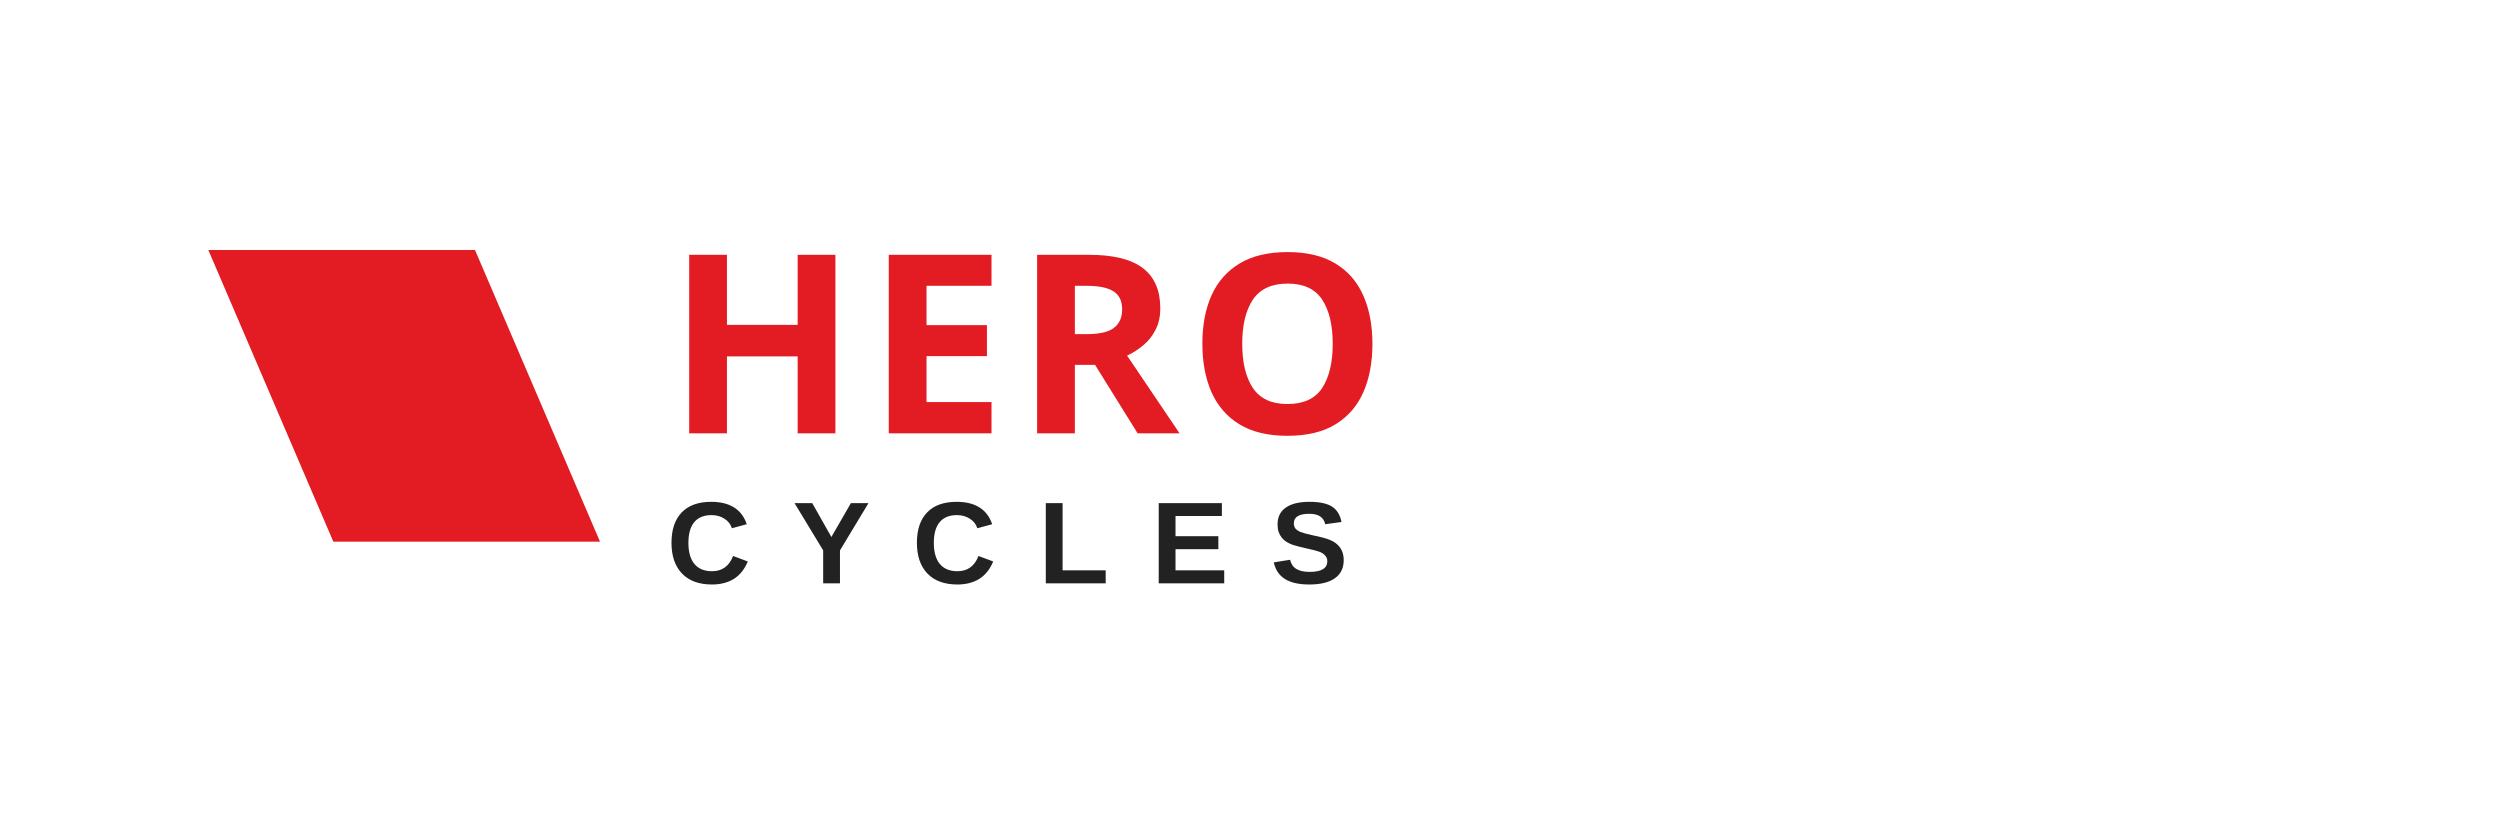
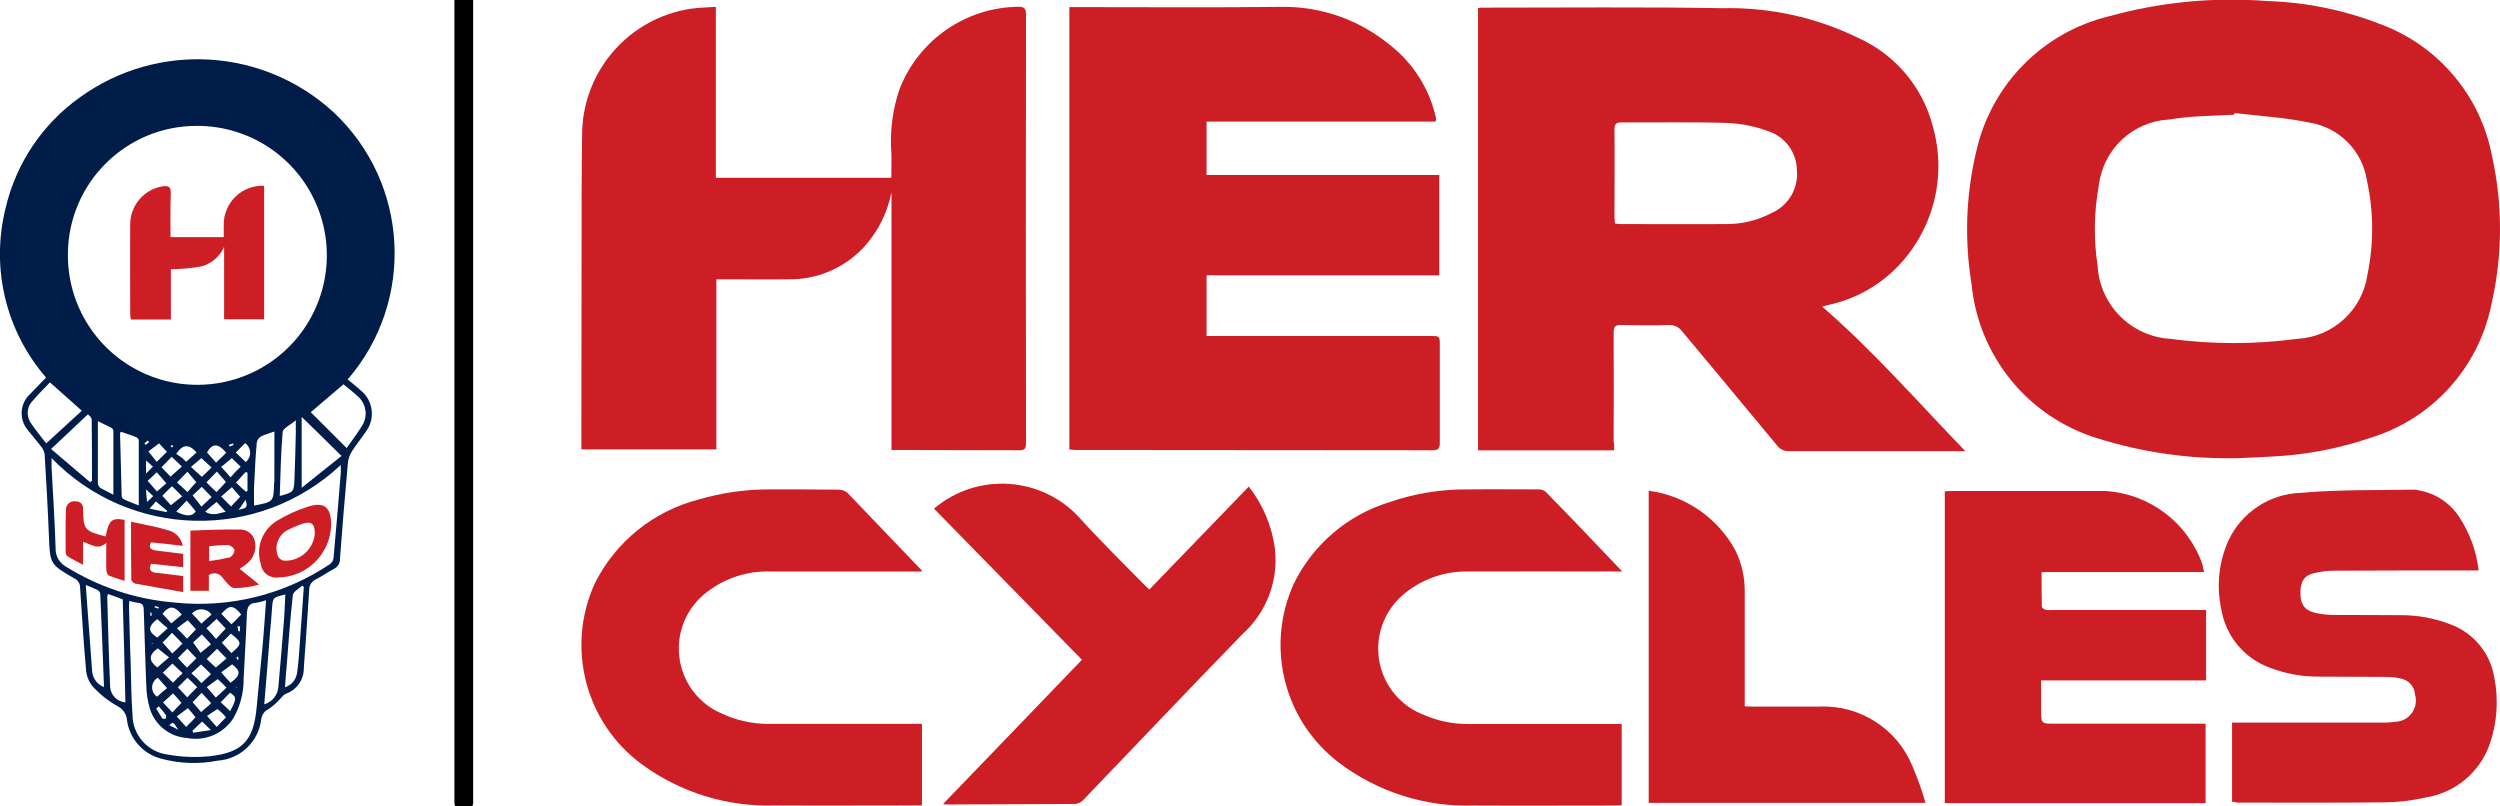
- <svg xmlns="http://www.w3.org/2000/svg" viewBox="0 0 300 100" width="100%" height="100%">
-   <rect width="300" height="100" fill="none" />
-   <path d="M25 30 L45 30 L60 65 L40 65 Z M42 30 L57 30 L72 65 L57 65 Z" fill="#E31B23" />
-   <text x="80" y="52" font-family="'Arial Black', sans-serif" font-weight="900" font-size="30" fill="#E31B23" letter-spacing="1">HERO</text>
-   <text x="80" y="70" font-family="Arial, sans-serif" font-weight="700" font-size="14" fill="#222222" letter-spacing="5">CYCLES</text>
+ <svg xmlns="http://www.w3.org/2000/svg" viewBox="0 0 100 32.227">
+   <defs>
+     <style>.a{fill:#ce1e25;}.b{fill:#001c49;}.c{fill:none;stroke:#000;stroke-linecap:round;stroke-miterlimit:10;stroke-width:0.75px;}</style>
+   </defs>
+   <path class="a" d="M77.792,19.651c.107,0,.2-.011.3-.011h6.12A4.4,4.4,0,0,1,88.1,22.582c.021.086.032.182.064.3h-6.5c0,.481,0,.931.01,1.38,0,.043.086.118.14.128a.978.978,0,0,0,.256.011h6.174v2.814H81.644v1.177c0,.556,0,.556.556.556h6.024v3.178H77.792Z" />
+   <path class="a" d="M89.283,32.072V28.905h6.056a3.072,3.072,0,0,0,.449-.032.853.853,0,0,0,.814-1.091.694.694,0,0,0-.535-.631,2.39,2.39,0,0,0-.621-.075c-.909-.011-1.819,0-2.728-.011a5.331,5.331,0,0,1-1.915-.353,3,3,0,0,1-1.948-2.332,4.416,4.416,0,0,1,.278-2.75,3.315,3.315,0,0,1,2.9-1.915c1.519-.139,3.049-.1,4.569-.129a.378.378,0,0,1,.107.022,2.409,2.409,0,0,1,1.637,1.038,4.9,4.9,0,0,1,.8,2.172H98.8c-1.808,0-3.627,0-5.435.01a3.468,3.468,0,0,0-.813.1c-.375.085-.525.321-.535.738-.011.449.128.706.5.824a3.359,3.359,0,0,0,.728.107c.931.01,1.862,0,2.792.01A5.4,5.4,0,0,1,98,24.968a2.735,2.735,0,0,1,1.776,2.151,5.111,5.111,0,0,1-.182,2.632,3.246,3.246,0,0,1-2.578,2.15,7.656,7.656,0,0,1-1.626.193c-1.958.021-3.927.01-5.885.01A.967.967,0,0,0,89.283,32.072Z" />
+   <path class="a" d="M64.889,22.86h-.374c-1.926,0-3.852-.01-5.778,0a3.891,3.891,0,0,0-2.664.974,2.834,2.834,0,0,0,.909,4.772,4.274,4.274,0,0,0,1.712.353h6.174v3.252c-.086,0-.182.011-.289.011-1.883,0-3.756.011-5.639,0A8.469,8.469,0,0,1,53.548,30.5a5.915,5.915,0,0,1-1.787-7.169,6.3,6.3,0,0,1,3.809-3.242,9.319,9.319,0,0,1,3.156-.513c.942-.011,1.883,0,2.814,0a.477.477,0,0,1,.278.085C62.846,20.71,63.841,21.758,64.889,22.86Z" />
+   <path class="a" d="M36.889,22.86H30.8a3.932,3.932,0,0,0-2.493.8,2.829,2.829,0,0,0,.578,4.889,4.39,4.39,0,0,0,1.841.407h6.152v3.263h-.311c-1.872,0-3.734.011-5.606,0a8.534,8.534,0,0,1-5.275-1.637A5.926,5.926,0,0,1,23.8,23.32a6.426,6.426,0,0,1,4.141-3.338,9.955,9.955,0,0,1,2.91-.406c.9,0,1.8,0,2.707.01a.54.54,0,0,1,.342.129l2.889,3.017C36.825,22.753,36.836,22.785,36.889,22.86Z" />
+   <path class="a" d="M37.724,32.158c1.861-1.937,3.7-3.83,5.553-5.767L37.36,20.346a4.206,4.206,0,0,1,5.831.375c.835.93,1.733,1.8,2.611,2.7.042.043.1.085.171.16,1.327-1.369,2.643-2.739,3.98-4.119A5.14,5.14,0,0,1,51,21.972a3.992,3.992,0,0,1-1.3,3.392c-2.14,2.2-4.248,4.429-6.377,6.644a.5.5,0,0,1-.31.15c-1.723.011-3.456.011-5.179.021A.422.422,0,0,1,37.724,32.158Z" />
+   <path class="a" d="M65.948,19.629a4.634,4.634,0,0,1,3.467,2.386,3.645,3.645,0,0,1,.374,1.648v4.59c.129.01.225.01.321.01h2.675a3.842,3.842,0,0,1,3.723,2.408,12.642,12.642,0,0,1,.514,1.444H65.948Z" />
+   <path class="a" d="M64.557,18.014H59.122V.317a2.636,2.636,0,0,1,.289-.011c3.167,0,6.334-.032,9.5.022a11.741,11.741,0,0,1,5.414,1.187,5.332,5.332,0,0,1,2.985,3.531,5.779,5.779,0,0,1-1.477,5.692A5.428,5.428,0,0,1,73.2,12.183c-.085.021-.182.042-.31.085,2.054,1.776,3.809,3.8,5.724,5.778H71.565a.563.563,0,0,1-.481-.225c-1.263-1.53-2.536-3.049-3.8-4.569A.624.624,0,0,0,66.729,13c-.62.021-1.251.01-1.883,0-.246-.011-.3.075-.3.31.01,1.455,0,2.9,0,4.355A.942.942,0,0,1,64.557,18.014ZM64.6,8.941a1.5,1.5,0,0,0,.182.021c1.434,0,2.867.011,4.3,0a3.823,3.823,0,0,0,1.776-.439A1.7,1.7,0,0,0,71.876,6.8a1.665,1.665,0,0,0-1.145-1.552,5.353,5.353,0,0,0-1.68-.331c-1.391-.043-2.792-.011-4.183-.022-.236,0-.289.075-.289.289.011,1.166,0,2.333,0,3.5A2.442,2.442,0,0,0,64.6,8.941Z" />
+   <path class="a" d="M89.572,18.324a17.371,17.371,0,0,1-5.7-.8,7.165,7.165,0,0,1-5.007-6.141,13.5,13.5,0,0,1,.193-5.36,7.167,7.167,0,0,1,5.3-5.371,18.335,18.335,0,0,1,6.334-.61A13.653,13.653,0,0,1,95.253.98a7.022,7.022,0,0,1,4.43,5.275,13.452,13.452,0,0,1-.032,5.949,7.035,7.035,0,0,1-4.858,5.317,14.232,14.232,0,0,1-3.894.739C90.375,18.292,89.85,18.313,89.572,18.324Zm-.192-13.8c0,.021-.011.043-.011.064-.578.032-1.156.043-1.733.086-.289.021-.578.064-.878.107a2.985,2.985,0,0,0-2.8,2.61,9.758,9.758,0,0,0-.053,3.253,3.1,3.1,0,0,0,2.91,2.91,19.133,19.133,0,0,0,5.071,0A3,3,0,0,0,94.7,10.974a9.02,9.02,0,0,0-.021-3.745A2.772,2.772,0,0,0,92.4,4.907C91.412,4.7,90.385,4.64,89.38,4.522Z" />
+   <path class="a" d="M42.774.285h.406c2.718,0,5.425.021,8.142-.011a6.64,6.64,0,0,1,4.184,1.455A5.113,5.113,0,0,1,57.421,4.64a.6.6,0,0,1,.021.139.78.78,0,0,1-.021.085H48.263V7h9.308v4.012H48.263v2.429h8.965c.364,0,.364,0,.364.375v3.894c0,.214-.043.3-.278.3-4.761-.011-9.522,0-14.283-.011a2.421,2.421,0,0,1-.257-.021Z" />
+   <path class="a" d="M35.659,17.992V7.689a4.554,4.554,0,0,1-1.091,2.183,4.032,4.032,0,0,1-3.071,1.3c-.835.011-1.669,0-2.5,0h-.342v6.805h-5.4V16.623c0-2.953.01-5.917.01-8.87,0-.845.011-1.69.022-2.525A5.113,5.113,0,0,1,27.634.349c.321-.043.642-.053,1-.075V7.111h7.019c0-.332.011-.663,0-1A6.44,6.44,0,0,1,35.98,3.57a5.165,5.165,0,0,1,4.75-3.3c.225,0,.311.054.311.3q-.016,8.57,0,17.14c0,.182-.011.3-.257.3-1.637-.011-3.285,0-4.922-.011A.687.687,0,0,1,35.659,17.992Z" />
+   <path class="b" d="M13.907,15.178c.193.161.375.3.535.45a1.192,1.192,0,0,1,.193,1.637c-.171.256-.375.5-.546.77a1.061,1.061,0,0,0-.171.46c-.118,1.295-.225,2.589-.321,3.873a.415.415,0,0,1-.235.385c-.246.129-.471.289-.717.418a.453.453,0,0,0-.278.438c-.065,1.038-.139,2.076-.214,3.114a1.074,1.074,0,0,1-.717,1.027c-.086.032-.15.128-.225.2a2.4,2.4,0,0,1-.46.407.52.52,0,0,0-.3.4,1.878,1.878,0,0,1-1.744,1.669,4.983,4.983,0,0,1-2.247-.075,1.852,1.852,0,0,1-1.38-1.541.69.69,0,0,0-.386-.567,4.01,4.01,0,0,1-1-.8,1.2,1.2,0,0,1-.256-.7c-.1-1.08-.161-2.172-.236-3.252a.387.387,0,0,0-.225-.353C2,22.572,2,22.572,1.956,21.427c-.042-1.092-.107-2.172-.171-3.264a.643.643,0,0,0-.139-.3c-.171-.225-.364-.439-.535-.663a1.04,1.04,0,0,1,.1-1.445c.2-.214.407-.417.632-.653A7.542,7.542,0,0,1,.223,8.331,7.537,7.537,0,0,1,3.2,3.891a8.035,8.035,0,0,1,10.154.61A7.728,7.728,0,0,1,13.907,15.178ZM9.542,20.4c.139-.075.439,0,.278-.407-.117.171-.192.289-.278.407ZM2.716,10.128A5.179,5.179,0,1,0,7.884,5.035,5.151,5.151,0,0,0,2.716,10.128Zm-.653,8.2v.364c.054,1.08.129,2.15.161,3.231a.81.81,0,0,0,.406.738A9.691,9.691,0,0,0,6.974,24.1a9.386,9.386,0,0,0,6.217-1.53.373.373,0,0,0,.149-.235c.107-1.134.193-2.257.289-3.392.011-.107,0-.214,0-.342A8.248,8.248,0,0,1,2.063,18.324Zm8.581,5.681a2.155,2.155,0,0,1-.385.1c-.3.011-.375.172-.385.461-.032.855-.086,1.722-.129,2.578a3.112,3.112,0,0,1-.406,1.573,1.792,1.792,0,0,1-1.851.8,1.676,1.676,0,0,1-1.477-1.123,3.463,3.463,0,0,1-.16-1c-.043-.995-.064-1.99-.1-2.985,0-.171-.033-.289-.236-.3a2.547,2.547,0,0,1-.342-.075,2.542,2.542,0,0,0-.011.278c.022.728.032,1.456.064,2.183.022.7.022,1.4.075,2.1a1.607,1.607,0,0,0,1.412,1.584,6,6,0,0,0,1.691.064c1.316-.15,1.744-.642,1.862-1.958.064-.738.149-1.466.214-2.2C10.548,25.4,10.591,24.722,10.644,24.005Zm3.092-8.634c-.46.4-.909.77-1.305,1.113l1.434,1.433c.192-.267.417-.567.609-.877a.907.907,0,0,0-.16-1.188C14.132,15.681,13.929,15.531,13.736,15.371ZM3.272,16.43c-.449-.4-.834-.749-1.273-1.134-.225.235-.46.46-.674.717a.7.7,0,0,0-.118.867c.2.31.45.6.642.855C2.342,17.286,2.8,16.858,3.272,16.43Zm1.049,7.329c-.022.064-.032.075-.032.1.032,1.209.064,2.418.117,3.627a.666.666,0,0,0,.61.61c-.032-1.369-.064-2.739-.107-4.119C4.727,23.9,4.535,23.834,4.321,23.759Zm7.746-4.247c.546-.439,1.07-.856,1.594-1.274-.556-.545-1.048-1.038-1.594-1.562ZM2.042,17.96c.556.471,1.059.9,1.562,1.327a.442.442,0,0,1,.075-.054c0-.813,0-1.637-.011-2.45,0-.085-.107-.16-.15-.214C3.026,17.04,2.555,17.479,2.042,17.96Zm8.934-.7c-.139.053-.343.107-.524.192a.347.347,0,0,0-.182.257c-.054.578-.075,1.156-.107,1.733-.011.257,0,.525,0,.781.781-.149.781-.149.8-.888,0-.032.011-.053.011-.085Zm-.407,10.913a.782.782,0,0,0,.567-.717c.075-.845.15-1.69.214-2.536.032-.374.043-.759.064-1.144-.513.128-.5.128-.535.577-.021.3-.042.6-.074.9C10.73,26.231,10.655,27.194,10.569,28.178Zm-5.018-7.96v-2.6a.166.166,0,0,0-.085-.118c-.2-.086-.418-.15-.632-.225-.021.043-.032.054-.032.075.022.835.043,1.659.065,2.493a.168.168,0,0,0,.1.139C5.155,20.068,5.369,20.143,5.551,20.218ZM4.16,27.482c-.042-1.273-.1-2.5-.149-3.723A.211.211,0,0,0,3.9,23.6a5.125,5.125,0,0,0-.471-.2c.085,1.177.171,2.322.257,3.456A.735.735,0,0,0,4.16,27.482Zm.375-7.692V17.243a.161.161,0,0,0-.075-.128c-.161-.086-.332-.161-.546-.268V19.34a.272.272,0,0,0,.107.182C4.192,19.619,4.374,19.7,4.535,19.79Zm6.869,7.7a.7.7,0,0,0,.471-.535c.042-.246.064-.5.085-.759.064-.91.128-1.809.193-2.718a.31.31,0,0,0-.065-.054c-.128.129-.353.236-.374.375-.107.941-.171,1.883-.246,2.824C11.436,26.905,11.425,27.183,11.4,27.493Zm-.214-7.65c.556-.15.567-.16.588-.674.022-.61.043-1.23.054-1.84v-.514c-.225.193-.5.311-.525.46C11.233,18.11,11.222,18.966,11.19,19.843Zm-1.947.417c.117-.128.246-.256.363-.385-.128-.149-.246-.289-.331-.385-.161.139-.289.257-.428.375C8.975,19.993,9.1,20.111,9.243,20.26Zm-.578-.577c.139-.15.267-.278.374-.4-.139-.161-.257-.289-.364-.417-.149.149-.278.288-.417.428C8.376,19.415,8.5,19.544,8.665,19.683Zm-.2.2c-.149-.16-.278-.278-.395-.407-.14.129-.268.257-.364.343.128.16.235.3.353.449C8.205,20.132,8.333,20,8.461,19.886Zm-.609,6.452c-.129-.139-.257-.268-.364-.386l-.375.375c.118.128.236.257.364.385ZM7.82,28.691c-.107-.139-.225-.278-.3-.363-.171.117-.321.235-.449.331.139.161.256.289.374.418C7.6,28.927,7.713,28.809,7.82,28.691Zm-1.359-10c.139.149.267.278.363.374.161-.15.3-.267.45-.406-.129-.129-.257-.246-.407-.386C6.739,18.4,6.61,18.538,6.461,18.688Zm.834,7.05c-.139-.149-.267-.278-.417-.428-.139.15-.268.289-.374.386.139.16.256.289.385.438A4.615,4.615,0,0,0,7.3,25.738Zm1.413,1.423c-.172.129-.321.236-.439.321.139.161.257.289.364.418.149-.139.289-.257.428-.4C8.922,27.365,8.793,27.236,8.708,27.161Zm.149-2.61c.139.15.257.278.4.417.075-.064.139-.128.2-.192s.129-.14.193-.2C9.328,24.187,9.168,24.187,8.857,24.551ZM6.364,17.735c-.181.14-.331.247-.428.321.129.172.247.3.332.418.15-.15.278-.268.407-.4C6.568,17.96,6.45,17.832,6.364,17.735Zm-.085,1.926c.16-.139.289-.256.374-.331-.139-.161-.256-.3-.385-.439-.128.128-.257.246-.364.342C6.043,19.394,6.172,19.533,6.279,19.661Zm1.573-.374c-.129-.15-.246-.289-.353-.417-.15.149-.279.278-.418.428.129.117.257.235.418.385C7.606,19.554,7.734,19.415,7.852,19.287Zm1.776-.621c-.129-.128-.268-.246-.353-.342-.161.139-.3.246-.428.353.139.15.256.278.374.417A5.185,5.185,0,0,1,9.628,18.666Zm-1.552.407c.139-.129.268-.257.385-.375-.149-.139-.288-.267-.406-.374q-.193.16-.417.353C7.787,18.816,7.916,18.934,8.076,19.073Zm-.235,6.1c-.118-.128-.246-.267-.332-.363-.16.117-.31.224-.428.321.15.149.268.278.4.417C7.606,25.417,7.723,25.289,7.841,25.171Zm.417-.042c.15.16.268.288.385.428l.386-.418c-.118-.128-.247-.256-.364-.385Zm-.182.246c-.15.139-.278.256-.353.321.118.16.225.31.3.417.16-.128.3-.246.417-.342C8.312,25.621,8.183,25.492,8.076,25.375Zm-.77,1.551c-.15-.139-.289-.267-.407-.385-.128.118-.267.246-.385.364.139.139.268.267.407.4C7.038,27.183,7.167,27.054,7.306,26.926Zm.749.4c.15-.139.278-.257.385-.364-.139-.139-.267-.267-.4-.385l-.385.353C7.8,27.054,7.926,27.183,8.055,27.322Zm-.792.792c-.128-.15-.246-.289-.342-.385-.15.139-.278.256-.4.363.118.129.246.257.374.4C7.017,28.36,7.145,28.231,7.263,28.114Zm1.188.01c-.15-.16-.268-.288-.385-.417-.129.129-.246.257-.364.375.118.128.235.267.342.395C8.205,28.349,8.333,28.231,8.451,28.124ZM6.29,24.765c-.386.3-.375.492,0,.738.139-.118.267-.235.417-.374C6.568,25.011,6.429,24.9,6.29,24.765Zm1.155-6.291c.15-.129.278-.257.417-.375-.3-.342-.545-.342-.813.054.075.053.161.107.246.171A1.918,1.918,0,0,1,7.445,18.474Zm1.776,8.837c.417-.3.417-.471.064-.738-.16.118-.3.225-.438.321C8.986,27.054,9.1,27.183,9.221,27.311ZM6.493,19.833c.15.16.267.288.342.374l.45-.353c-.14-.15-.268-.268-.407-.407C6.739,19.576,6.621,19.7,6.493,19.833ZM7.5,27.108l-.386.385c.129.139.246.268.375.4.128-.128.257-.257.4-.407C7.755,27.354,7.638,27.236,7.5,27.108ZM8.633,26.7l.428-.363c-.15-.15-.279-.279-.375-.386-.15.14-.278.268-.417.407C8.387,26.477,8.5,26.584,8.633,26.7ZM8.7,28.36c-.15.1-.31.2-.417.278.139.16.256.289.385.439.128-.129.246-.257.374-.386A2.38,2.38,0,0,0,8.7,28.36Zm.535-3.017c-.139.139-.257.267-.364.363l.385.418C9.692,25.749,9.692,25.706,9.232,25.343Zm-2.921.588c-.375.268-.375.492-.021.77.139-.128.278-.246.47-.406-.117-.1-.214-.161-.3-.236C6.407,26.017,6.364,25.974,6.311,25.931Zm0,1.177a.446.446,0,0,0-.032.76c.139-.129.278-.246.4-.343C6.546,27.375,6.429,27.236,6.311,27.108ZM6.5,24.551c.128.139.256.278.353.385l.417-.353C6.974,24.219,6.76,24.219,6.5,24.551Zm3.327-6.067a.476.476,0,0,0-.021-.759l-.375.374C9.563,18.228,9.692,18.345,9.831,18.484ZM9.05,18.11c-.332-.4-.567-.375-.77-.011.117.139.246.268.363.407C8.782,18.367,8.911,18.249,9.05,18.11ZM7.68,24.54c.129.139.268.278.375.407.139-.129.267-.246.406-.364A.5.5,0,0,0,7.68,24.54Zm-.214-4.515c-.149.161-.278.289-.417.439.417.214.653.192.781-.011C7.713,20.314,7.606,20.175,7.466,20.025Zm1.563.449c-.14-.149-.268-.288-.364-.395-.15.117-.289.235-.46.385C8.515,20.667,8.761,20.517,9.029,20.474Zm-.2,7.618c.139.129.257.236.375.353.267-.5.267-.556,0-.738C9.093,27.825,8.975,27.943,8.825,28.092ZM9.9,18.9c-.032,0-.053-.011-.085-.011-.118.139-.247.267-.375.417.128.118.257.246.4.364L9.9,19.64Zm-2.2,10.335a.2.2,0,0,1,.022.075l.716-.107c-.16-.15-.256-.246-.353-.342C7.937,29,7.809,29.119,7.691,29.237ZM5.979,20.346c.268.054.482.1.685.139.011-.021.011-.032.021-.053-.139-.118-.278-.236-.449-.375C6.193,20.111,6.108,20.207,5.979,20.346Zm.375,7.907a.723.723,0,0,1-.107.085c.085.139.16.268.246.4.021.022.085.011.139.011,0-.043.032-.107.011-.139C6.557,28.488,6.45,28.37,6.354,28.253ZM5.84,18.42v.524l.278-.278C6.033,18.591,5.958,18.517,5.84,18.42Zm.289,1.423c-.107-.1-.171-.16-.289-.267.011.192.022.321.043.5C5.979,19.993,6.043,19.929,6.129,19.843Zm1.006,9.351c-.214-.331-.214-.331-.364-.182C6.9,29.066,7.017,29.13,7.135,29.194ZM5.969,17.682a.278.278,0,0,1-.054-.064,1.527,1.527,0,0,1-.139.117.276.276,0,0,1,.053.065A1.329,1.329,0,0,1,5.969,17.682Zm3.637,7.372a.354.354,0,0,1-.107-.011c.011.064.022.139.032.2a.231.231,0,0,1,.065.011A1.381,1.381,0,0,1,9.606,25.054Zm-.449-7.265a.188.188,0,0,1,.021.075l.161-.064a.231.231,0,0,0-.011-.065A1.024,1.024,0,0,1,9.157,17.789ZM6.332,24.348c.011-.022.011-.043.022-.065-.054-.01-.1-.032-.15-.042-.011.021-.011.042-.021.053A1.476,1.476,0,0,0,6.332,24.348Zm-.321.278a.136.136,0,0,0,.065-.011.544.544,0,0,1-.022-.118.08.08,0,0,0-.043.011ZM9.5,26.391c.011,0,.032-.011.043-.011-.011-.042-.011-.085-.021-.117l-.065.032A.2.2,0,0,0,9.5,26.391ZM6.857,17.8a.144.144,0,0,0-.022.064c0,.011.032.032.043.032s.032-.032.053-.054A.164.164,0,0,0,6.857,17.8Zm-.749,7.938-.022-.021c-.01.011-.021.011-.021.021s.011.011.021.022C6.086,25.749,6.1,25.749,6.108,25.738Zm3.338,1.787c.01,0,.01-.01.021-.01s-.011-.011-.011-.022-.01.011-.021.011A.031.031,0,0,0,9.446,27.525Z" />
+   <path class="a" d="M6.835,10.77v2.012H5.241a.907.907,0,0,1-.032-.182c0-1.22-.011-2.44,0-3.67A1.543,1.543,0,0,1,6.5,7.454c.235-.033.342.01.331.278-.021.577-.011,1.155-.011,1.754h2.13V8.994a1.544,1.544,0,0,1,1.615-1.562v5.339H8.964v-2.9a1.393,1.393,0,0,1-.888.781A7.422,7.422,0,0,1,6.835,10.77Z" />
+   <path class="a" d="M9.585,22.753c.128.107.246.2.364.289l.417.343a3.977,3.977,0,0,1-.995.139c-.171-.022-.332-.257-.471-.418A.392.392,0,0,0,8.354,23v.632H7.616V21.223c.653-.021,1.306-.053,1.958-.042a.594.594,0,0,1,.61.428.882.882,0,0,1-.289.92A2.326,2.326,0,0,1,9.585,22.753Zm-1.22-.31a7.725,7.725,0,0,0,.835-.15.378.378,0,0,0,.182-.3.361.361,0,0,0-.289-.193,5.527,5.527,0,0,0-.728.054Z" />
+   <path class="a" d="M13.244,21.02A2.153,2.153,0,0,1,11.115,23.1a.618.618,0,0,1-.685-.546,1.493,1.493,0,0,1,.631-1.712,5.619,5.619,0,0,1,1.231-.567C12.977,20.046,13.255,20.293,13.244,21.02Zm-.653.353c.011-.438-.139-.556-.556-.4a4.265,4.265,0,0,0-.6.268.841.841,0,0,0-.31,1.027.358.358,0,0,0,.235.16A1.186,1.186,0,0,0,12.591,21.373Z" />
+   <path class="a" d="M7.327,23.684c-.663-.117-1.294-.224-1.926-.342a.225.225,0,0,1-.149-.161c-.011-.759-.011-1.508-.011-2.311.535.118,1.038.2,1.53.353a.773.773,0,0,1,.535.61c-.439-.053-.845-.1-1.263-.139-.107.193-.032.289.172.321.363.043.727.1,1.112.139v.535c-.428-.043-.856-.1-1.284-.139-.1.225-.032.342.214.364.343.032.7.085,1.07.128Z" />
+   <path class="a" d="M4.225,21.459c.128-.653.246-.76.759-.664v2.44c-.224-.075-.438-.129-.631-.214-.054-.022-.1-.15-.1-.236-.011-.342,0-.674,0-1.069-.353.31-.621.042-.931-.043v.92c-.236-.128-.439-.225-.621-.342a.216.216,0,0,1-.075-.172c0-.556-.01-1.112.011-1.669a.333.333,0,0,1,.407-.353.268.268,0,0,1,.278.31C3.337,21.191,3.369,21.234,4.225,21.459Z" />
+   <line class="c" x1="18.551" y1="0.007" x2="18.551" y2="32.094" />
</svg>
